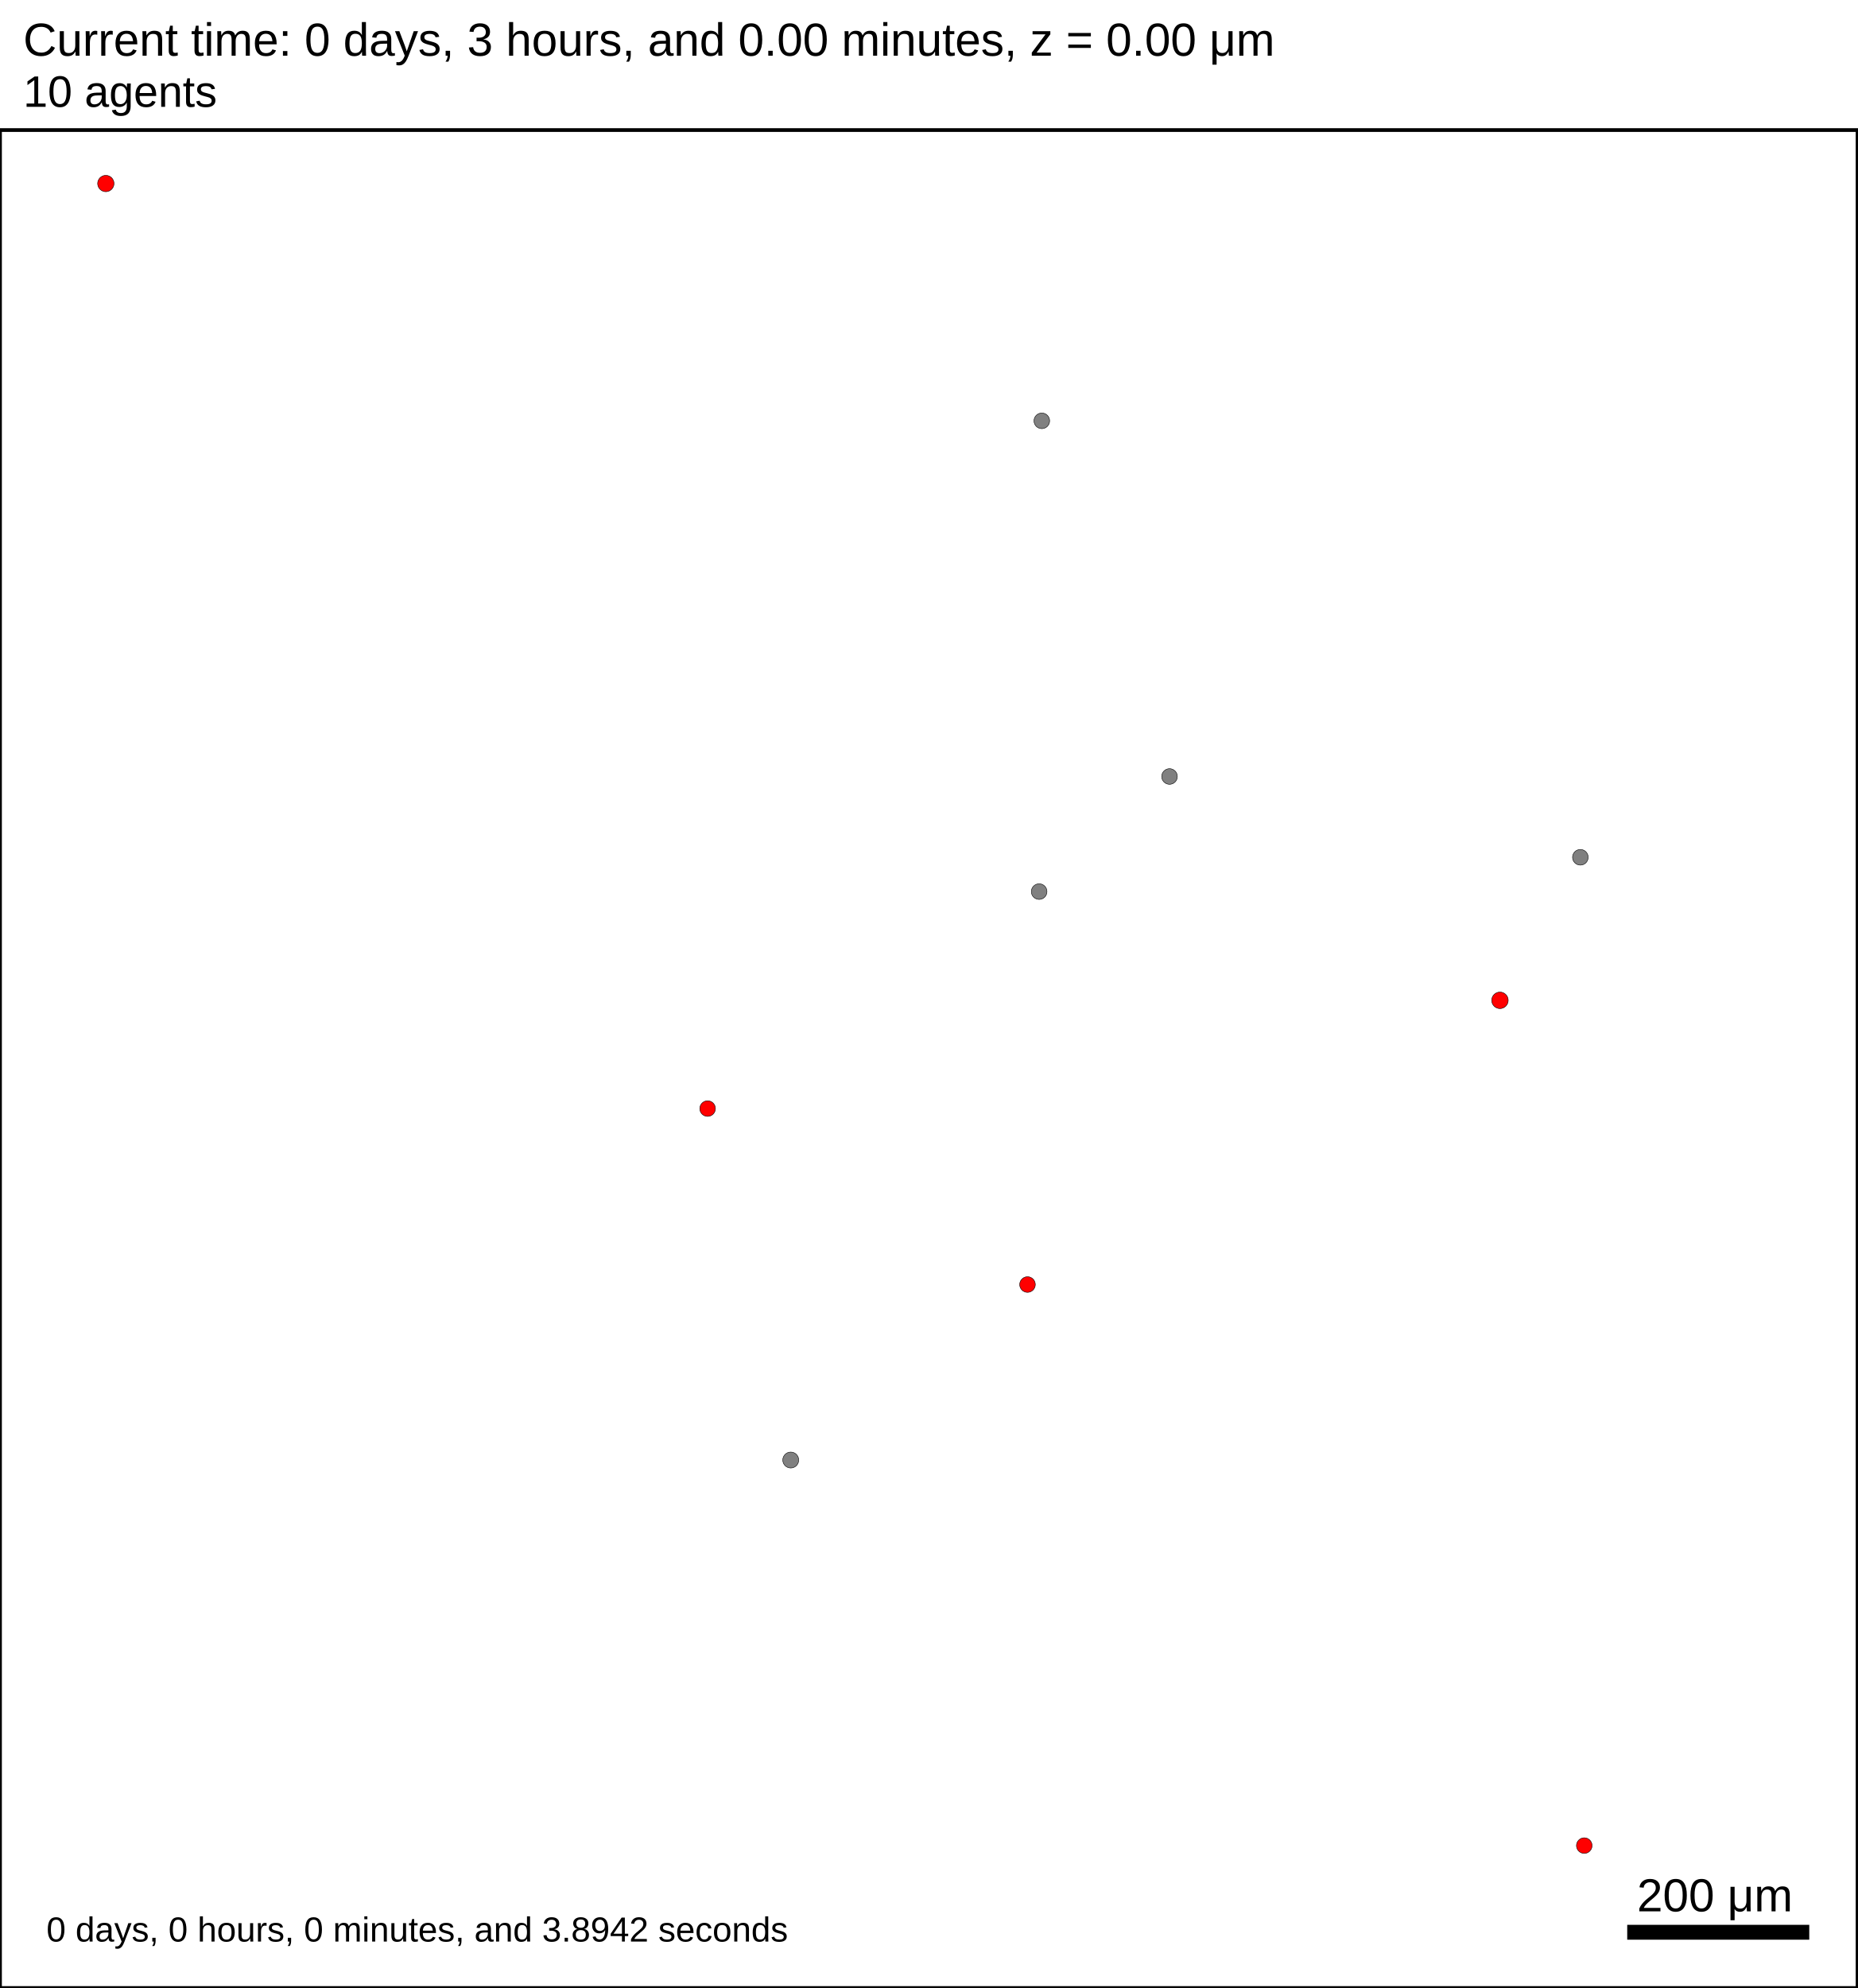
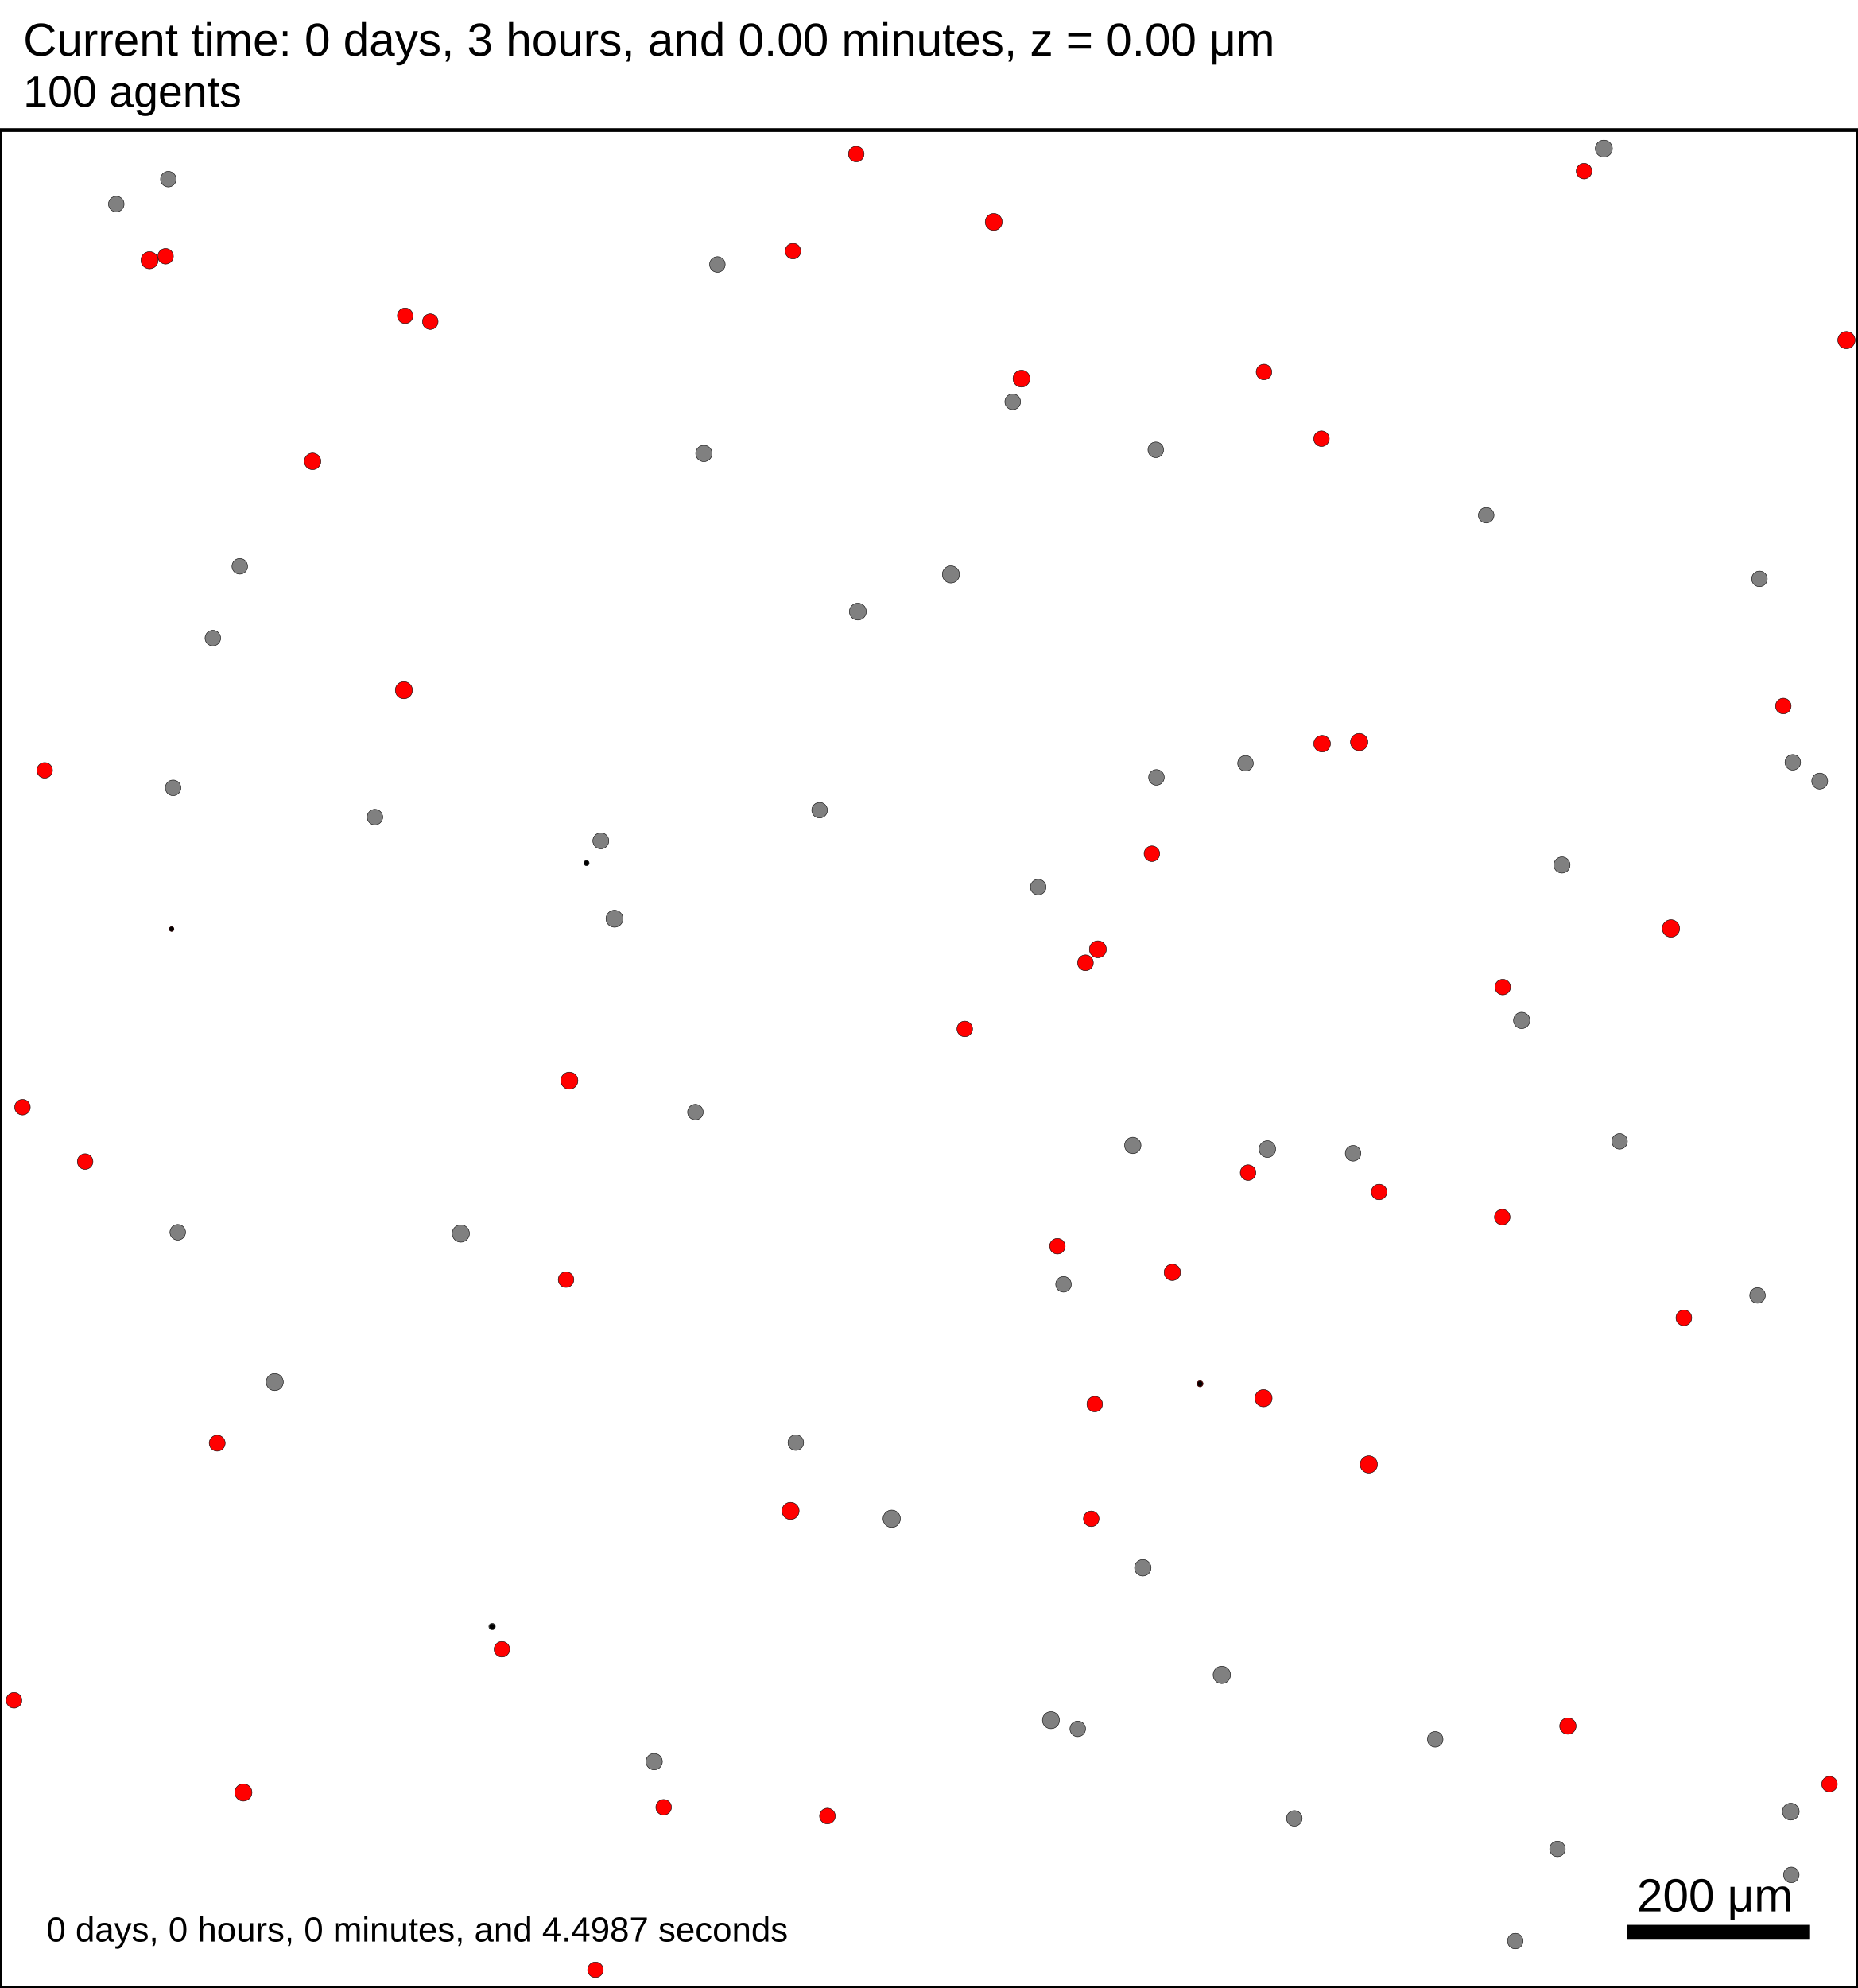
<svg xmlns="http://www.w3.org/2000/svg" version="1.1" width="2000" height="2140" id="svg2">
  <rect x="0" y="0" width="2000" height="2140" stroke-width="4" stroke="white" fill="white" />
  <text x="25" y="60" font-family="Arial" font-size="50" fill="black">
   Current time: 0 days, 3 hours, and 0.00 minutes, z = 0.00 μm
  </text>
  <text x="25" y="115" font-family="Arial" font-size="47.5" fill="black">
-    10 agents
+    100 agents
  </text>
  <g id="tissue" transform="translate(0,2140) scale(1,-1)">
    <g id="ECM">
  </g>
    <g id="cells">
      <g id="cell0">
-         <circle cx="1118.83" cy="1180.23" r="8.413" stroke-width="0.5" stroke="black" fill="grey" />
-         <circle cx="1118.83" cy="1180.23" r="5.052" stroke-width="0.5" stroke="grey" fill="grey" />
+         <circle cx="1117.82" cy="1185.09" r="8.413" stroke-width="0.5" stroke="black" fill="grey" />
+         <circle cx="1117.82" cy="1185.09" r="5.052" stroke-width="0.5" stroke="grey" fill="grey" />
      </g>
      <g id="cell1">
-         <circle cx="1701.54" cy="1217.17" r="8.413" stroke-width="0.5" stroke="black" fill="grey" />
-         <circle cx="1701.54" cy="1217.17" r="5.052" stroke-width="0.5" stroke="grey" fill="grey" />
+         <circle cx="1681.72" cy="1208.86" r="8.728" stroke-width="0.5" stroke="black" fill="grey" />
+         <circle cx="1681.72" cy="1208.86" r="5.281" stroke-width="0.5" stroke="grey" fill="grey" />
      </g>
      <g id="cell2">
-         <circle cx="1121.7" cy="1686.99" r="8.413" stroke-width="0.5" stroke="black" fill="grey" />
-         <circle cx="1121.7" cy="1686.99" r="5.052" stroke-width="0.5" stroke="grey" fill="grey" />
+         <circle cx="1090.38" cy="1707.51" r="8.456" stroke-width="0.5" stroke="black" fill="grey" />
+         <circle cx="1090.38" cy="1707.51" r="5.083" stroke-width="0.5" stroke="grey" fill="grey" />
      </g>
      <g id="cell3">
-         <circle cx="1259.2" cy="1304.13" r="8.413" stroke-width="0.5" stroke="black" fill="grey" />
-         <circle cx="1259.2" cy="1304.13" r="5.052" stroke-width="0.5" stroke="grey" fill="grey" />
+         <circle cx="1245.11" cy="1303.17" r="8.413" stroke-width="0.5" stroke="black" fill="grey" />
+         <circle cx="1245.11" cy="1303.17" r="5.052" stroke-width="0.5" stroke="grey" fill="grey" />
      </g>
      <g id="cell4">
-         <circle cx="851.383" cy="568.34" r="8.579" stroke-width="0.5" stroke="black" fill="grey" />
-         <circle cx="851.383" cy="568.34" r="5.175" stroke-width="0.5" stroke="grey" fill="grey" />
+         <circle cx="856.848" cy="587.055" r="8.413" stroke-width="0.5" stroke="black" fill="grey" />
+         <circle cx="856.848" cy="587.055" r="5.052" stroke-width="0.5" stroke="grey" fill="grey" />
      </g>
      <g id="cell5">
-         <circle cx="113.94" cy="1942.44" r="8.808" stroke-width="0.5" stroke="black" fill="red" />
-         <circle cx="113.94" cy="1942.44" r="5.336" stroke-width="0.5" stroke="red" fill="red" />
+         <circle cx="125.21" cy="1920.34" r="8.413" stroke-width="0.5" stroke="black" fill="grey" />
+         <circle cx="125.21" cy="1920.34" r="5.052" stroke-width="0.5" stroke="grey" fill="grey" />
      </g>
      <g id="cell6">
-         <circle cx="761.87" cy="946.649" r="8.413" stroke-width="0.5" stroke="black" fill="red" />
-         <circle cx="761.87" cy="946.649" r="5.052" stroke-width="0.5" stroke="red" fill="red" />
+         <circle cx="748.709" cy="942.858" r="8.413" stroke-width="0.5" stroke="black" fill="grey" />
+         <circle cx="748.709" cy="942.858" r="5.052" stroke-width="0.5" stroke="grey" fill="grey" />
      </g>
      <g id="cell7">
-         <circle cx="1614.97" cy="1063.19" r="8.888" stroke-width="0.5" stroke="black" fill="red" />
-         <circle cx="1614.97" cy="1063.19" r="5.39" stroke-width="0.5" stroke="red" fill="red" />
+         <circle cx="1638.36" cy="1041.56" r="8.808" stroke-width="0.5" stroke="black" fill="grey" />
+         <circle cx="1638.36" cy="1041.56" r="5.336" stroke-width="0.5" stroke="grey" fill="grey" />
      </g>
      <g id="cell8">
-         <circle cx="1106.29" cy="757.244" r="8.413" stroke-width="0.5" stroke="black" fill="red" />
-         <circle cx="1106.29" cy="757.244" r="5.052" stroke-width="0.5" stroke="red" fill="red" />
+         <circle cx="1145.05" cy="757.478" r="8.413" stroke-width="0.5" stroke="black" fill="grey" />
+         <circle cx="1145.05" cy="757.478" r="5.052" stroke-width="0.5" stroke="grey" fill="grey" />
      </g>
      <g id="cell9">
-         <circle cx="1705.75" cy="153.292" r="8.413" stroke-width="0.5" stroke="black" fill="red" />
-         <circle cx="1705.75" cy="153.292" r="5.052" stroke-width="0.5" stroke="red" fill="red" />
+         <circle cx="1676.9" cy="149.683" r="8.413" stroke-width="0.5" stroke="black" fill="grey" />
+         <circle cx="1676.9" cy="149.683" r="5.052" stroke-width="0.5" stroke="grey" fill="grey" />
+       </g>
+       <g id="cell10">
+         <circle cx="186.38" cy="1291.93" r="8.413" stroke-width="0.5" stroke="black" fill="grey" />
+         <circle cx="186.38" cy="1291.93" r="5.052" stroke-width="0.5" stroke="grey" fill="grey" />
+       </g>
+       <g id="cell11">
+         <circle cx="757.863" cy="1651.88" r="8.808" stroke-width="0.5" stroke="black" fill="grey" />
+         <circle cx="757.863" cy="1651.88" r="5.336" stroke-width="0.5" stroke="grey" fill="grey" />
+       </g>
+       <g id="cell12">
+         <circle cx="1545.26" cy="267.71" r="8.413" stroke-width="0.5" stroke="black" fill="grey" />
+         <circle cx="1545.26" cy="267.71" r="5.052" stroke-width="0.5" stroke="grey" fill="grey" />
+       </g>
+       <g id="cell13">
+         <circle cx="1726.85" cy="1980.01" r="9.2" stroke-width="0.5" stroke="black" fill="grey" />
+         <circle cx="1726.85" cy="1980.01" r="5.59" stroke-width="0.5" stroke="grey" fill="grey" />
+       </g>
+       <g id="cell14">
+         <circle cx="1600.15" cy="1585.36" r="8.413" stroke-width="0.5" stroke="black" fill="grey" />
+         <circle cx="1600.15" cy="1585.36" r="5.052" stroke-width="0.5" stroke="grey" fill="grey" />
+       </g>
+       <g id="cell15">
+         <circle cx="1023.82" cy="1521.69" r="9.237" stroke-width="0.5" stroke="black" fill="grey" />
+         <circle cx="1023.82" cy="1521.69" r="5.613" stroke-width="0.5" stroke="grey" fill="grey" />
+       </g>
+       <g id="cell16">
+         <circle cx="229.168" cy="1453.15" r="8.413" stroke-width="0.5" stroke="black" fill="grey" />
+         <circle cx="229.168" cy="1453.15" r="5.052" stroke-width="0.5" stroke="grey" fill="grey" />
+       </g>
+       <g id="cell17">
+         <circle cx="1160.39" cy="278.967" r="8.413" stroke-width="0.5" stroke="black" fill="grey" />
+         <circle cx="1160.39" cy="278.967" r="5.052" stroke-width="0.5" stroke="grey" fill="grey" />
+       </g>
+       <g id="cell18">
+         <circle cx="1894.38" cy="1516.92" r="8.413" stroke-width="0.5" stroke="black" fill="grey" />
+         <circle cx="1894.38" cy="1516.92" r="5.052" stroke-width="0.5" stroke="grey" fill="grey" />
+       </g>
+       <g id="cell19">
+         <circle cx="191.386" cy="813.529" r="8.413" stroke-width="0.5" stroke="black" fill="grey" />
+         <circle cx="191.386" cy="813.529" r="5.052" stroke-width="0.5" stroke="grey" fill="grey" />
+       </g>
+       <g id="cell20">
+         <circle cx="529.844" cy="389.074" r="3.485" stroke-width="0.5" stroke="black" fill="grey" />
+         <circle cx="529.844" cy="389.074" r="2.727" stroke-width="0.5" stroke="black" fill="black" />
+       </g>
+       <g id="cell21">
+         <circle cx="1456.84" cy="898.493" r="8.413" stroke-width="0.5" stroke="black" fill="grey" />
+         <circle cx="1456.84" cy="898.493" r="5.052" stroke-width="0.5" stroke="grey" fill="grey" />
+       </g>
+       <g id="cell22">
+         <circle cx="1131.54" cy="288.313" r="9.2" stroke-width="0.5" stroke="black" fill="grey" />
+         <circle cx="1131.54" cy="288.313" r="5.59" stroke-width="0.5" stroke="grey" fill="grey" />
+       </g>
+       <g id="cell23">
+         <circle cx="646.885" cy="1234.84" r="8.614" stroke-width="0.5" stroke="black" fill="grey" />
+         <circle cx="646.885" cy="1234.84" r="5.201" stroke-width="0.5" stroke="grey" fill="grey" />
+       </g>
+       <g id="cell24">
+         <circle cx="1230.43" cy="452.317" r="8.888" stroke-width="0.5" stroke="black" fill="grey" />
+         <circle cx="1230.43" cy="452.317" r="5.39" stroke-width="0.5" stroke="grey" fill="grey" />
+       </g>
+       <g id="cell25">
+         <circle cx="772.399" cy="1855.26" r="8.413" stroke-width="0.5" stroke="black" fill="grey" />
+         <circle cx="772.399" cy="1855.26" r="5.052" stroke-width="0.5" stroke="grey" fill="grey" />
+       </g>
+       <g id="cell26">
+         <circle cx="1364.55" cy="903.041" r="8.968" stroke-width="0.5" stroke="black" fill="grey" />
+         <circle cx="1364.55" cy="903.041" r="5.442" stroke-width="0.5" stroke="grey" fill="grey" />
+       </g>
+       <g id="cell27">
+         <circle cx="1219.64" cy="906.968" r="8.848" stroke-width="0.5" stroke="black" fill="grey" />
+         <circle cx="1219.64" cy="906.968" r="5.363" stroke-width="0.5" stroke="grey" fill="grey" />
+       </g>
+       <g id="cell28">
+         <circle cx="1393.58" cy="182.591" r="8.413" stroke-width="0.5" stroke="black" fill="grey" />
+         <circle cx="1393.58" cy="182.591" r="5.052" stroke-width="0.5" stroke="grey" fill="grey" />
+       </g>
+       <g id="cell29">
+         <circle cx="1930.28" cy="1319.4" r="8.413" stroke-width="0.5" stroke="black" fill="grey" />
+         <circle cx="1930.28" cy="1319.4" r="5.052" stroke-width="0.5" stroke="grey" fill="grey" />
+       </g>
+       <g id="cell30">
+         <circle cx="1315.5" cy="337.061" r="9.377" stroke-width="0.5" stroke="black" fill="grey" />
+         <circle cx="1315.5" cy="337.061" r="5.7" stroke-width="0.5" stroke="grey" fill="grey" />
+       </g>
+       <g id="cell31">
+         <circle cx="704.318" cy="243.682" r="8.848" stroke-width="0.5" stroke="black" fill="grey" />
+         <circle cx="704.318" cy="243.682" r="5.363" stroke-width="0.5" stroke="grey" fill="grey" />
+       </g>
+       <g id="cell32">
+         <circle cx="631.476" cy="1210.96" r="2.848" stroke-width="0.5" stroke="black" fill="grey" />
+         <circle cx="631.476" cy="1210.96" r="2.396" stroke-width="0.5" stroke="black" fill="black" />
+       </g>
+       <g id="cell33">
+         <circle cx="661.623" cy="1151.05" r="9.163" stroke-width="0.5" stroke="black" fill="grey" />
+         <circle cx="661.623" cy="1151.05" r="5.567" stroke-width="0.5" stroke="grey" fill="grey" />
+       </g>
+       <g id="cell34">
+         <circle cx="882.43" cy="1267.85" r="8.413" stroke-width="0.5" stroke="black" fill="grey" />
+         <circle cx="882.43" cy="1267.85" r="5.052" stroke-width="0.5" stroke="grey" fill="grey" />
+       </g>
+       <g id="cell35">
+         <circle cx="1928.09" cy="189.869" r="9.086" stroke-width="0.5" stroke="black" fill="grey" />
+         <circle cx="1928.09" cy="189.869" r="5.518" stroke-width="0.5" stroke="grey" fill="grey" />
+       </g>
+       <g id="cell36">
+         <circle cx="403.67" cy="1260.41" r="8.413" stroke-width="0.5" stroke="black" fill="grey" />
+         <circle cx="403.67" cy="1260.41" r="5.052" stroke-width="0.5" stroke="grey" fill="grey" />
+       </g>
+       <g id="cell37">
+         <circle cx="1959.27" cy="1299.19" r="8.614" stroke-width="0.5" stroke="black" fill="grey" />
+         <circle cx="1959.27" cy="1299.19" r="5.201" stroke-width="0.5" stroke="grey" fill="grey" />
+       </g>
+       <g id="cell38">
+         <circle cx="496.131" cy="812.207" r="9.308" stroke-width="0.5" stroke="black" fill="grey" />
+         <circle cx="496.131" cy="812.207" r="5.657" stroke-width="0.5" stroke="grey" fill="grey" />
+       </g>
+       <g id="cell39">
+         <circle cx="960.097" cy="505.102" r="9.343" stroke-width="0.5" stroke="black" fill="grey" />
+         <circle cx="960.097" cy="505.102" r="5.679" stroke-width="0.5" stroke="grey" fill="grey" />
+       </g>
+       <g id="cell40">
+         <circle cx="295.818" cy="652.271" r="9.237" stroke-width="0.5" stroke="black" fill="grey" />
+         <circle cx="295.818" cy="652.271" r="5.613" stroke-width="0.5" stroke="grey" fill="grey" />
+       </g>
+       <g id="cell41">
+         <circle cx="1340.99" cy="1318.31" r="8.413" stroke-width="0.5" stroke="black" fill="grey" />
+         <circle cx="1340.99" cy="1318.31" r="5.052" stroke-width="0.5" stroke="grey" fill="grey" />
+       </g>
+       <g id="cell42">
+         <circle cx="258.17" cy="1530.42" r="8.413" stroke-width="0.5" stroke="black" fill="grey" />
+         <circle cx="258.17" cy="1530.42" r="5.052" stroke-width="0.5" stroke="grey" fill="grey" />
+       </g>
+       <g id="cell43">
+         <circle cx="1892.3" cy="745.497" r="8.413" stroke-width="0.5" stroke="black" fill="grey" />
+         <circle cx="1892.3" cy="745.497" r="5.052" stroke-width="0.5" stroke="grey" fill="grey" />
+       </g>
+       <g id="cell44">
+         <circle cx="1631.47" cy="50.525" r="8.413" stroke-width="0.5" stroke="black" fill="grey" />
+         <circle cx="1631.47" cy="50.525" r="5.052" stroke-width="0.5" stroke="grey" fill="grey" />
+       </g>
+       <g id="cell45">
+         <circle cx="1244.41" cy="1655.81" r="8.413" stroke-width="0.5" stroke="black" fill="grey" />
+         <circle cx="1244.41" cy="1655.81" r="5.052" stroke-width="0.5" stroke="grey" fill="grey" />
+       </g>
+       <g id="cell46">
+         <circle cx="181.245" cy="1947.14" r="8.413" stroke-width="0.5" stroke="black" fill="grey" />
+         <circle cx="181.245" cy="1947.14" r="5.052" stroke-width="0.5" stroke="grey" fill="grey" />
+       </g>
+       <g id="cell47">
+         <circle cx="1743.79" cy="911.333" r="8.413" stroke-width="0.5" stroke="black" fill="grey" />
+         <circle cx="1743.79" cy="911.333" r="5.052" stroke-width="0.5" stroke="grey" fill="grey" />
+       </g>
+       <g id="cell48">
+         <circle cx="1928.65" cy="121.717" r="8.413" stroke-width="0.5" stroke="black" fill="grey" />
+         <circle cx="1928.65" cy="121.717" r="5.052" stroke-width="0.5" stroke="grey" fill="grey" />
+       </g>
+       <g id="cell49">
+         <circle cx="923.628" cy="1481.6" r="9.125" stroke-width="0.5" stroke="black" fill="grey" />
+         <circle cx="923.628" cy="1481.6" r="5.543" stroke-width="0.5" stroke="grey" fill="grey" />
+       </g>
+       <g id="cell50">
+         <circle cx="91.667" cy="889.627" r="8.413" stroke-width="0.5" stroke="black" fill="red" />
+         <circle cx="91.667" cy="889.627" r="5.052" stroke-width="0.5" stroke="red" fill="red" />
+       </g>
+       <g id="cell51">
+         <circle cx="1969.8" cy="219.463" r="8.413" stroke-width="0.5" stroke="black" fill="red" />
+         <circle cx="1969.8" cy="219.463" r="5.052" stroke-width="0.5" stroke="red" fill="red" />
+       </g>
+       <g id="cell52">
+         <circle cx="612.992" cy="976.706" r="9.237" stroke-width="0.5" stroke="black" fill="red" />
+         <circle cx="612.992" cy="976.706" r="5.613" stroke-width="0.5" stroke="red" fill="red" />
+       </g>
+       <g id="cell53">
+         <circle cx="1360.38" cy="634.933" r="9.273" stroke-width="0.5" stroke="black" fill="red" />
+         <circle cx="1360.38" cy="634.933" r="5.636" stroke-width="0.5" stroke="red" fill="red" />
+       </g>
+       <g id="cell54">
+         <circle cx="853.82" cy="1869.64" r="8.413" stroke-width="0.5" stroke="black" fill="red" />
+         <circle cx="853.82" cy="1869.64" r="5.052" stroke-width="0.5" stroke="red" fill="red" />
+       </g>
+       <g id="cell55">
+         <circle cx="434.857" cy="1396.98" r="9.237" stroke-width="0.5" stroke="black" fill="red" />
+         <circle cx="434.857" cy="1396.98" r="5.613" stroke-width="0.5" stroke="red" fill="red" />
+       </g>
+       <g id="cell56">
+         <circle cx="1099.8" cy="1732.42" r="9.125" stroke-width="0.5" stroke="black" fill="red" />
+         <circle cx="1099.8" cy="1732.42" r="5.543" stroke-width="0.5" stroke="red" fill="red" />
+       </g>
+       <g id="cell57">
+         <circle cx="1038.74" cy="1032.4" r="8.413" stroke-width="0.5" stroke="black" fill="red" />
+         <circle cx="1038.74" cy="1032.4" r="5.052" stroke-width="0.5" stroke="red" fill="red" />
+       </g>
+       <g id="cell58">
+         <circle cx="178.294" cy="1864.09" r="8.413" stroke-width="0.5" stroke="black" fill="red" />
+         <circle cx="178.294" cy="1864.09" r="5.052" stroke-width="0.5" stroke="red" fill="red" />
+       </g>
+       <g id="cell59">
+         <circle cx="161.018" cy="1859.86" r="9.273" stroke-width="0.5" stroke="black" fill="red" />
+         <circle cx="161.018" cy="1859.86" r="5.636" stroke-width="0.5" stroke="red" fill="red" />
+       </g>
+       <g id="cell60">
+         <circle cx="641.109" cy="19.602" r="8.413" stroke-width="0.5" stroke="black" fill="red" />
+         <circle cx="641.109" cy="19.602" r="5.052" stroke-width="0.5" stroke="red" fill="red" />
+       </g>
+       <g id="cell61">
+         <circle cx="1688.11" cy="281.965" r="8.848" stroke-width="0.5" stroke="black" fill="red" />
+         <circle cx="1688.11" cy="281.965" r="5.363" stroke-width="0.5" stroke="red" fill="red" />
+       </g>
+       <g id="cell62">
+         <circle cx="1422.82" cy="1667.78" r="8.413" stroke-width="0.5" stroke="black" fill="red" />
+         <circle cx="1422.82" cy="1667.78" r="5.052" stroke-width="0.5" stroke="red" fill="red" />
+       </g>
+       <g id="cell63">
+         <circle cx="540.402" cy="364.637" r="8.413" stroke-width="0.5" stroke="black" fill="red" />
+         <circle cx="540.402" cy="364.637" r="5.052" stroke-width="0.5" stroke="red" fill="red" />
+       </g>
+       <g id="cell64">
+         <circle cx="1168.68" cy="1103.57" r="8.513" stroke-width="0.5" stroke="black" fill="red" />
+         <circle cx="1168.68" cy="1103.57" r="5.126" stroke-width="0.5" stroke="red" fill="red" />
+       </g>
+       <g id="cell65">
+         <circle cx="336.548" cy="1643.42" r="8.928" stroke-width="0.5" stroke="black" fill="red" />
+         <circle cx="336.548" cy="1643.42" r="5.416" stroke-width="0.5" stroke="red" fill="red" />
+       </g>
+       <g id="cell66">
+         <circle cx="15.086" cy="309.715" r="8.456" stroke-width="0.5" stroke="black" fill="red" />
+         <circle cx="15.086" cy="309.715" r="5.083" stroke-width="0.5" stroke="red" fill="red" />
+       </g>
+       <g id="cell67">
+         <circle cx="1174.91" cy="505.062" r="8.413" stroke-width="0.5" stroke="black" fill="red" />
+         <circle cx="1174.91" cy="505.062" r="5.052" stroke-width="0.5" stroke="red" fill="red" />
+       </g>
+       <g id="cell68">
+         <circle cx="1473.77" cy="563.665" r="9.343" stroke-width="0.5" stroke="black" fill="red" />
+         <circle cx="1473.77" cy="563.665" r="5.679" stroke-width="0.5" stroke="red" fill="red" />
+       </g>
+       <g id="cell69">
+         <circle cx="851.167" cy="513.583" r="9.273" stroke-width="0.5" stroke="black" fill="red" />
+         <circle cx="851.167" cy="513.583" r="5.636" stroke-width="0.5" stroke="red" fill="red" />
+       </g>
+       <g id="cell70">
+         <circle cx="1138.48" cy="798.524" r="8.413" stroke-width="0.5" stroke="black" fill="red" />
+         <circle cx="1138.48" cy="798.524" r="5.052" stroke-width="0.5" stroke="red" fill="red" />
+       </g>
+       <g id="cell71">
+         <circle cx="1799.06" cy="1140.55" r="9.41" stroke-width="0.5" stroke="black" fill="red" />
+         <circle cx="1799.06" cy="1140.55" r="5.72" stroke-width="0.5" stroke="red" fill="red" />
+       </g>
+       <g id="cell72">
+         <circle cx="463.281" cy="1793.75" r="8.413" stroke-width="0.5" stroke="black" fill="red" />
+         <circle cx="463.281" cy="1793.75" r="5.052" stroke-width="0.5" stroke="red" fill="red" />
+       </g>
+       <g id="cell73">
+         <circle cx="1343.76" cy="877.745" r="8.413" stroke-width="0.5" stroke="black" fill="red" />
+         <circle cx="1343.76" cy="877.745" r="5.052" stroke-width="0.5" stroke="red" fill="red" />
+       </g>
+       <g id="cell74">
+         <circle cx="1705.51" cy="1955.79" r="8.413" stroke-width="0.5" stroke="black" fill="red" />
+         <circle cx="1705.51" cy="1955.79" r="5.052" stroke-width="0.5" stroke="red" fill="red" />
+       </g>
+       <g id="cell75">
+         <circle cx="233.857" cy="586.481" r="8.614" stroke-width="0.5" stroke="black" fill="red" />
+         <circle cx="233.857" cy="586.481" r="5.201" stroke-width="0.5" stroke="red" fill="red" />
+       </g>
+       <g id="cell76">
+         <circle cx="1617.44" cy="829.82" r="8.413" stroke-width="0.5" stroke="black" fill="red" />
+         <circle cx="1617.44" cy="829.82" r="5.052" stroke-width="0.5" stroke="red" fill="red" />
+       </g>
+       <g id="cell77">
+         <circle cx="1360.88" cy="1739.55" r="8.413" stroke-width="0.5" stroke="black" fill="red" />
+         <circle cx="1360.88" cy="1739.55" r="5.052" stroke-width="0.5" stroke="red" fill="red" />
+       </g>
+       <g id="cell78">
+         <circle cx="1178.67" cy="628.578" r="8.413" stroke-width="0.5" stroke="black" fill="red" />
+         <circle cx="1178.67" cy="628.578" r="5.052" stroke-width="0.5" stroke="red" fill="red" />
+       </g>
+       <g id="cell79">
+         <circle cx="1920.07" cy="1380" r="8.413" stroke-width="0.5" stroke="black" fill="red" />
+         <circle cx="1920.07" cy="1380" r="5.052" stroke-width="0.5" stroke="red" fill="red" />
+       </g>
+       <g id="cell80">
+         <circle cx="1463.4" cy="1341.22" r="9.377" stroke-width="0.5" stroke="black" fill="red" />
+         <circle cx="1463.4" cy="1341.22" r="5.7" stroke-width="0.5" stroke="red" fill="red" />
+       </g>
+       <g id="cell81">
+         <circle cx="1069.92" cy="1901.04" r="9.163" stroke-width="0.5" stroke="black" fill="red" />
+         <circle cx="1069.92" cy="1901.04" r="5.567" stroke-width="0.5" stroke="red" fill="red" />
+       </g>
+       <g id="cell82">
+         <circle cx="1262.24" cy="770.384" r="8.848" stroke-width="0.5" stroke="black" fill="red" />
+         <circle cx="1262.24" cy="770.384" r="5.363" stroke-width="0.5" stroke="red" fill="red" />
+       </g>
+       <g id="cell83">
+         <circle cx="1240.2" cy="1221.01" r="8.413" stroke-width="0.5" stroke="black" fill="red" />
+         <circle cx="1240.2" cy="1221.01" r="5.052" stroke-width="0.5" stroke="red" fill="red" />
+       </g>
+       <g id="cell84">
+         <circle cx="24.194" cy="948.159" r="8.413" stroke-width="0.5" stroke="black" fill="red" />
+         <circle cx="24.194" cy="948.159" r="5.052" stroke-width="0.5" stroke="red" fill="red" />
+       </g>
+       <g id="cell85">
+         <circle cx="1423.48" cy="1339.47" r="9.008" stroke-width="0.5" stroke="black" fill="red" />
+         <circle cx="1423.48" cy="1339.47" r="5.468" stroke-width="0.5" stroke="red" fill="red" />
+       </g>
+       <g id="cell86">
+         <circle cx="609.432" cy="762.526" r="8.413" stroke-width="0.5" stroke="black" fill="red" />
+         <circle cx="609.432" cy="762.526" r="5.052" stroke-width="0.5" stroke="red" fill="red" />
+       </g>
+       <g id="cell87">
+         <circle cx="1484.84" cy="856.878" r="8.432" stroke-width="0.5" stroke="black" fill="red" />
+         <circle cx="1484.84" cy="856.878" r="5.066" stroke-width="0.5" stroke="red" fill="red" />
+       </g>
+       <g id="cell88">
+         <circle cx="262.037" cy="210.495" r="9.273" stroke-width="0.5" stroke="black" fill="red" />
+         <circle cx="262.037" cy="210.495" r="5.636" stroke-width="0.5" stroke="red" fill="red" />
+       </g>
+       <g id="cell89">
+         <circle cx="184.748" cy="1139.93" r="2.57" stroke-width="0.5" stroke="black" fill="red" />
+         <circle cx="184.748" cy="1139.93" r="2.256" stroke-width="0.5" stroke="black" fill="black" />
+       </g>
+       <g id="cell90">
+         <circle cx="1182.05" cy="1118.12" r="9.163" stroke-width="0.5" stroke="black" fill="red" />
+         <circle cx="1182.05" cy="1118.12" r="5.567" stroke-width="0.5" stroke="red" fill="red" />
+       </g>
+       <g id="cell91">
+         <circle cx="48.125" cy="1310.78" r="8.413" stroke-width="0.5" stroke="black" fill="red" />
+         <circle cx="48.125" cy="1310.78" r="5.052" stroke-width="0.5" stroke="red" fill="red" />
+       </g>
+       <g id="cell92">
+         <circle cx="1292.04" cy="650.431" r="3.312" stroke-width="0.5" stroke="black" fill="red" />
+         <circle cx="1292.04" cy="650.431" r="2.654" stroke-width="0.5" stroke="black" fill="black" />
+       </g>
+       <g id="cell93">
+         <circle cx="436.251" cy="1800.07" r="8.413" stroke-width="0.5" stroke="black" fill="red" />
+         <circle cx="436.251" cy="1800.07" r="5.052" stroke-width="0.5" stroke="red" fill="red" />
+       </g>
+       <g id="cell94">
+         <circle cx="714.553" cy="194.564" r="8.413" stroke-width="0.5" stroke="black" fill="red" />
+         <circle cx="714.553" cy="194.564" r="5.052" stroke-width="0.5" stroke="red" fill="red" />
+       </g>
+       <g id="cell95">
+         <circle cx="1988.05" cy="1773.92" r="9.343" stroke-width="0.5" stroke="black" fill="red" />
+         <circle cx="1988.05" cy="1773.92" r="5.679" stroke-width="0.5" stroke="red" fill="red" />
+       </g>
+       <g id="cell96">
+         <circle cx="1617.98" cy="1077.44" r="8.413" stroke-width="0.5" stroke="black" fill="red" />
+         <circle cx="1617.98" cy="1077.44" r="5.052" stroke-width="0.5" stroke="red" fill="red" />
+       </g>
+       <g id="cell97">
+         <circle cx="890.877" cy="185.114" r="8.483" stroke-width="0.5" stroke="black" fill="red" />
+         <circle cx="890.877" cy="185.114" r="5.103" stroke-width="0.5" stroke="red" fill="red" />
+       </g>
+       <g id="cell98">
+         <circle cx="1812.99" cy="721.362" r="8.513" stroke-width="0.5" stroke="black" fill="red" />
+         <circle cx="1812.99" cy="721.362" r="5.126" stroke-width="0.5" stroke="red" fill="red" />
+       </g>
+       <g id="cell99">
+         <circle cx="921.92" cy="1974.18" r="8.413" stroke-width="0.5" stroke="black" fill="red" />
+         <circle cx="921.92" cy="1974.18" r="5.052" stroke-width="0.5" stroke="red" fill="red" />
      </g>
    </g>
  </g>
  <rect x="1750" y="2070" width="200" height="20" stroke-width="4" stroke="rgb(255,255,255)" fill="rgb(0,0,0)" />
  <text x="1762.5" y="2057.5" font-family="Arial" font-size="50" fill="black">
   200 μm
  </text>
  <text x="50" y="2090" font-family="Arial" font-size="37.5" fill="black">
-    0 days, 0 hours, 0 minutes, and 3.8942 seconds
+    0 days, 0 hours, 0 minutes, and 4.4987 seconds
  </text>
  <rect x="0" y="140" width="2000" height="2000" stroke-width="4" stroke="rgb(0,0,0)" fill="none" />
</svg>
